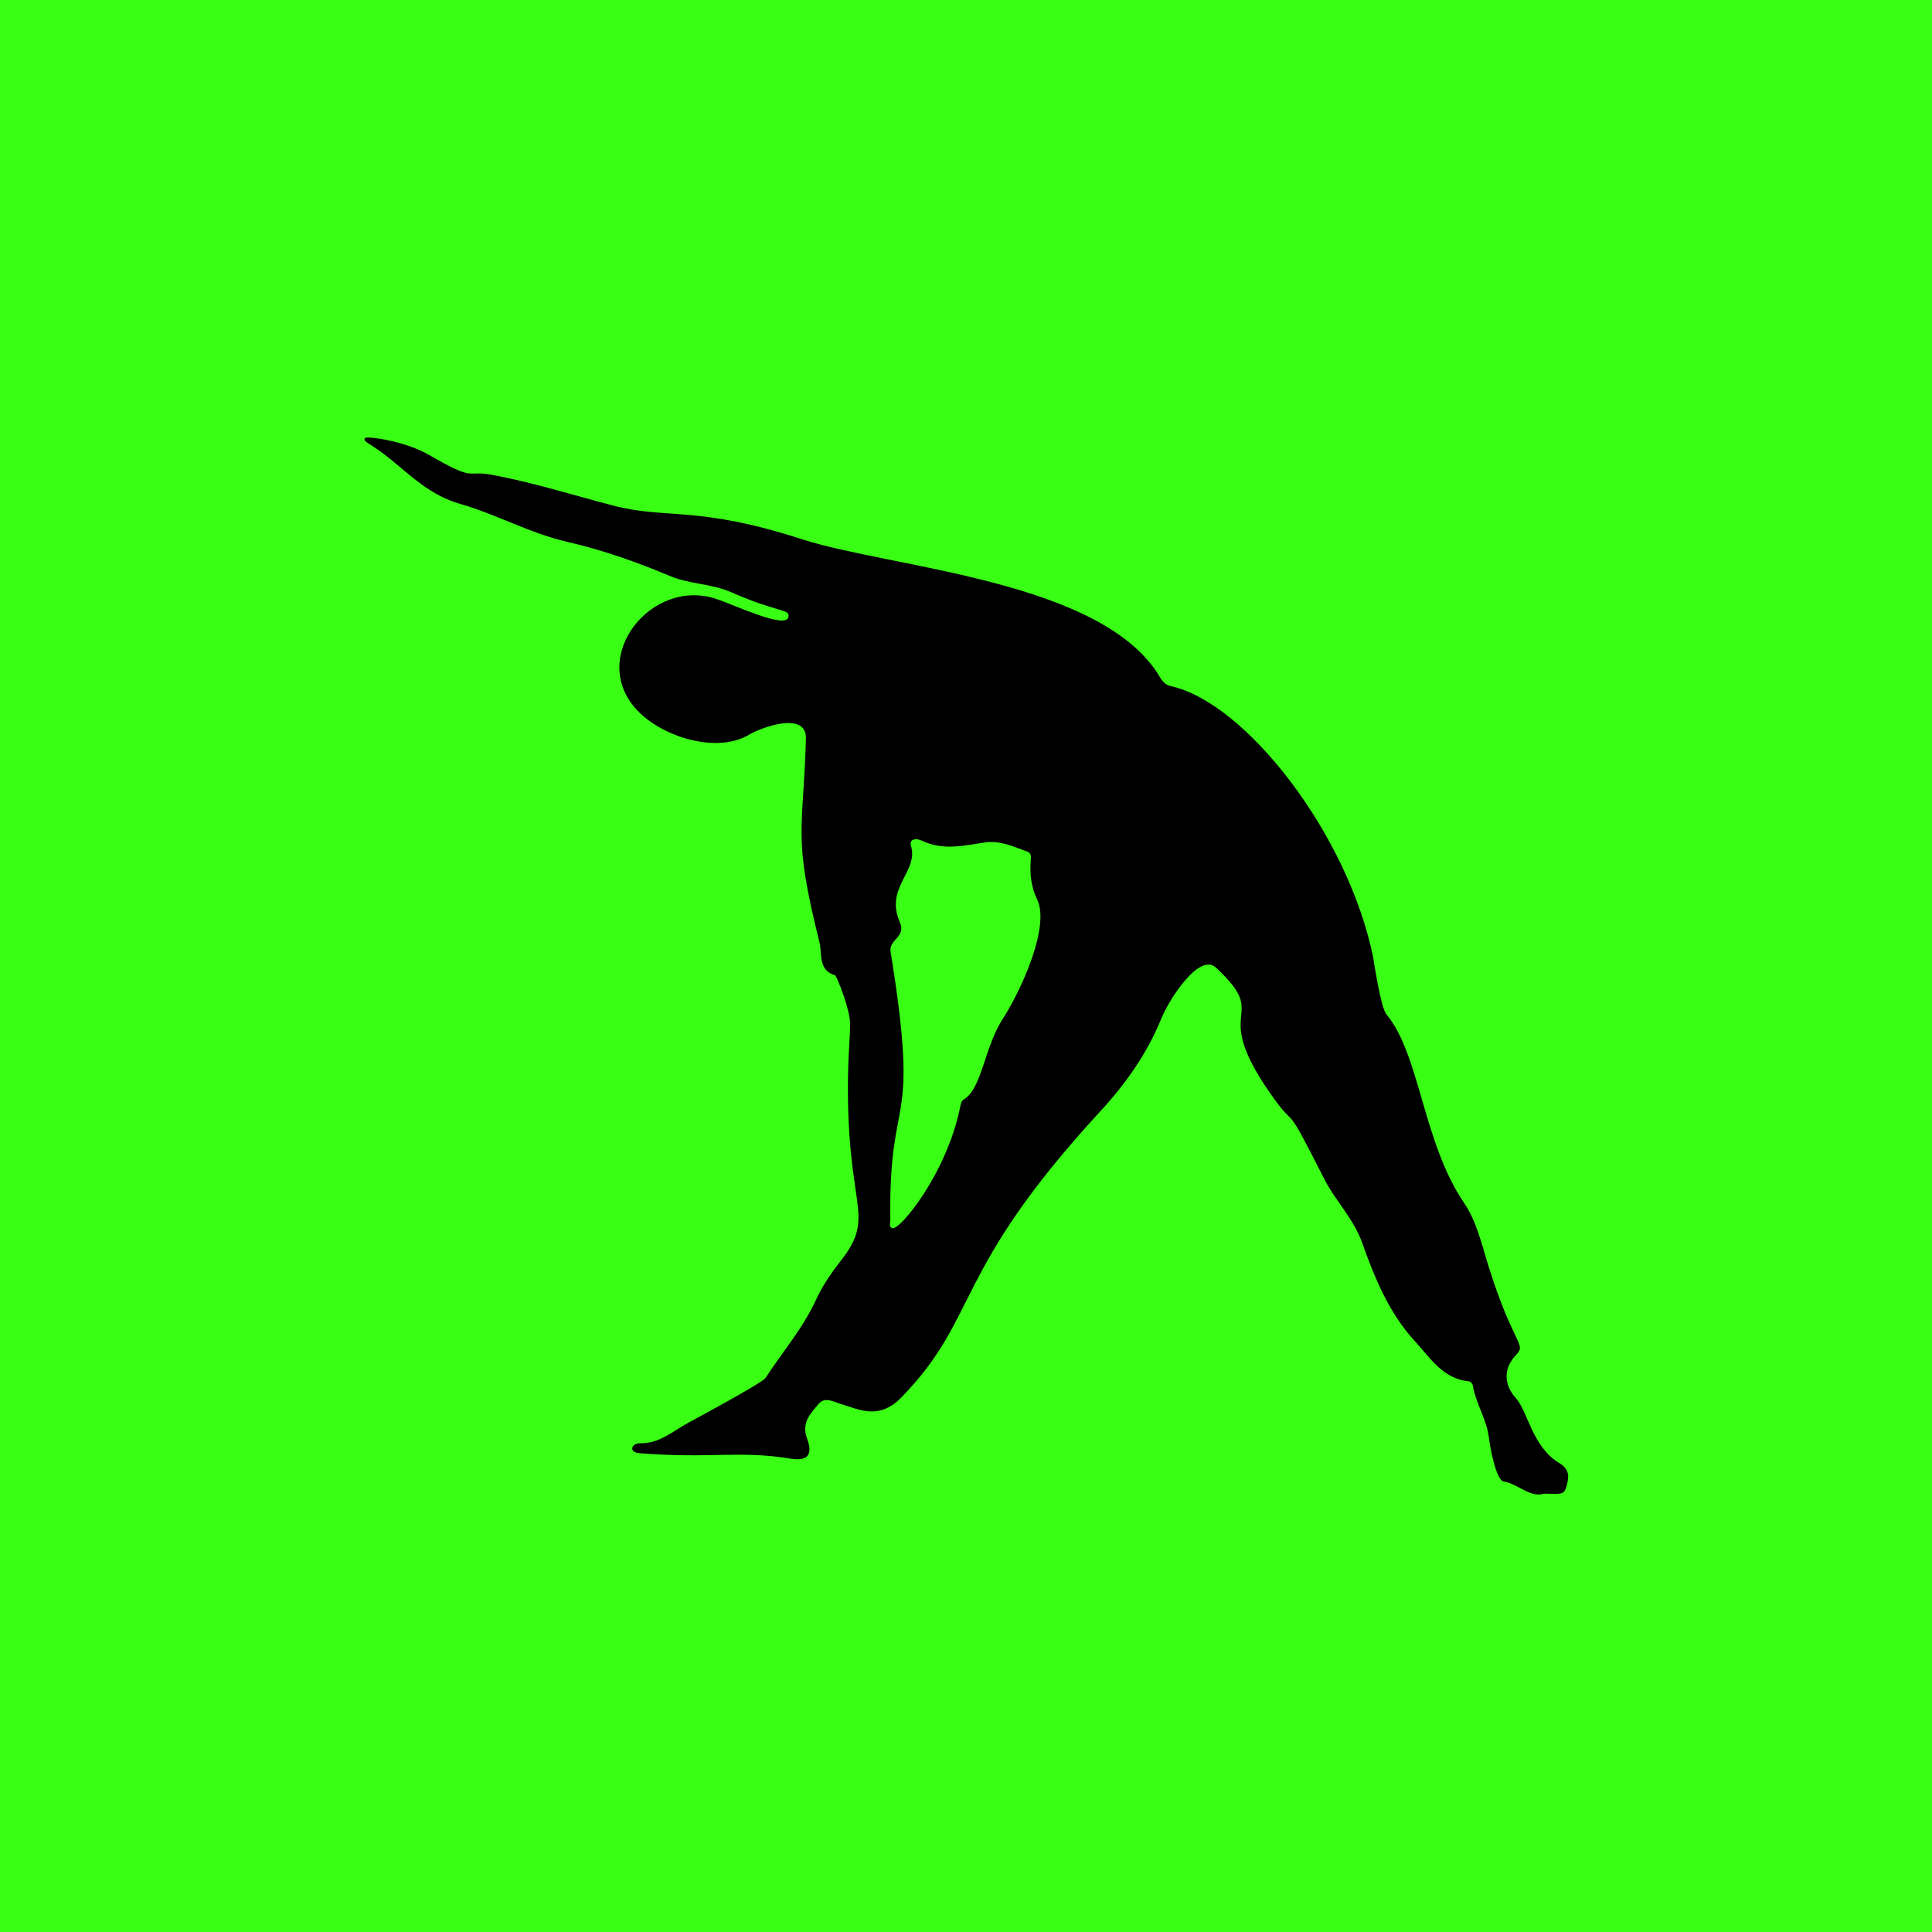
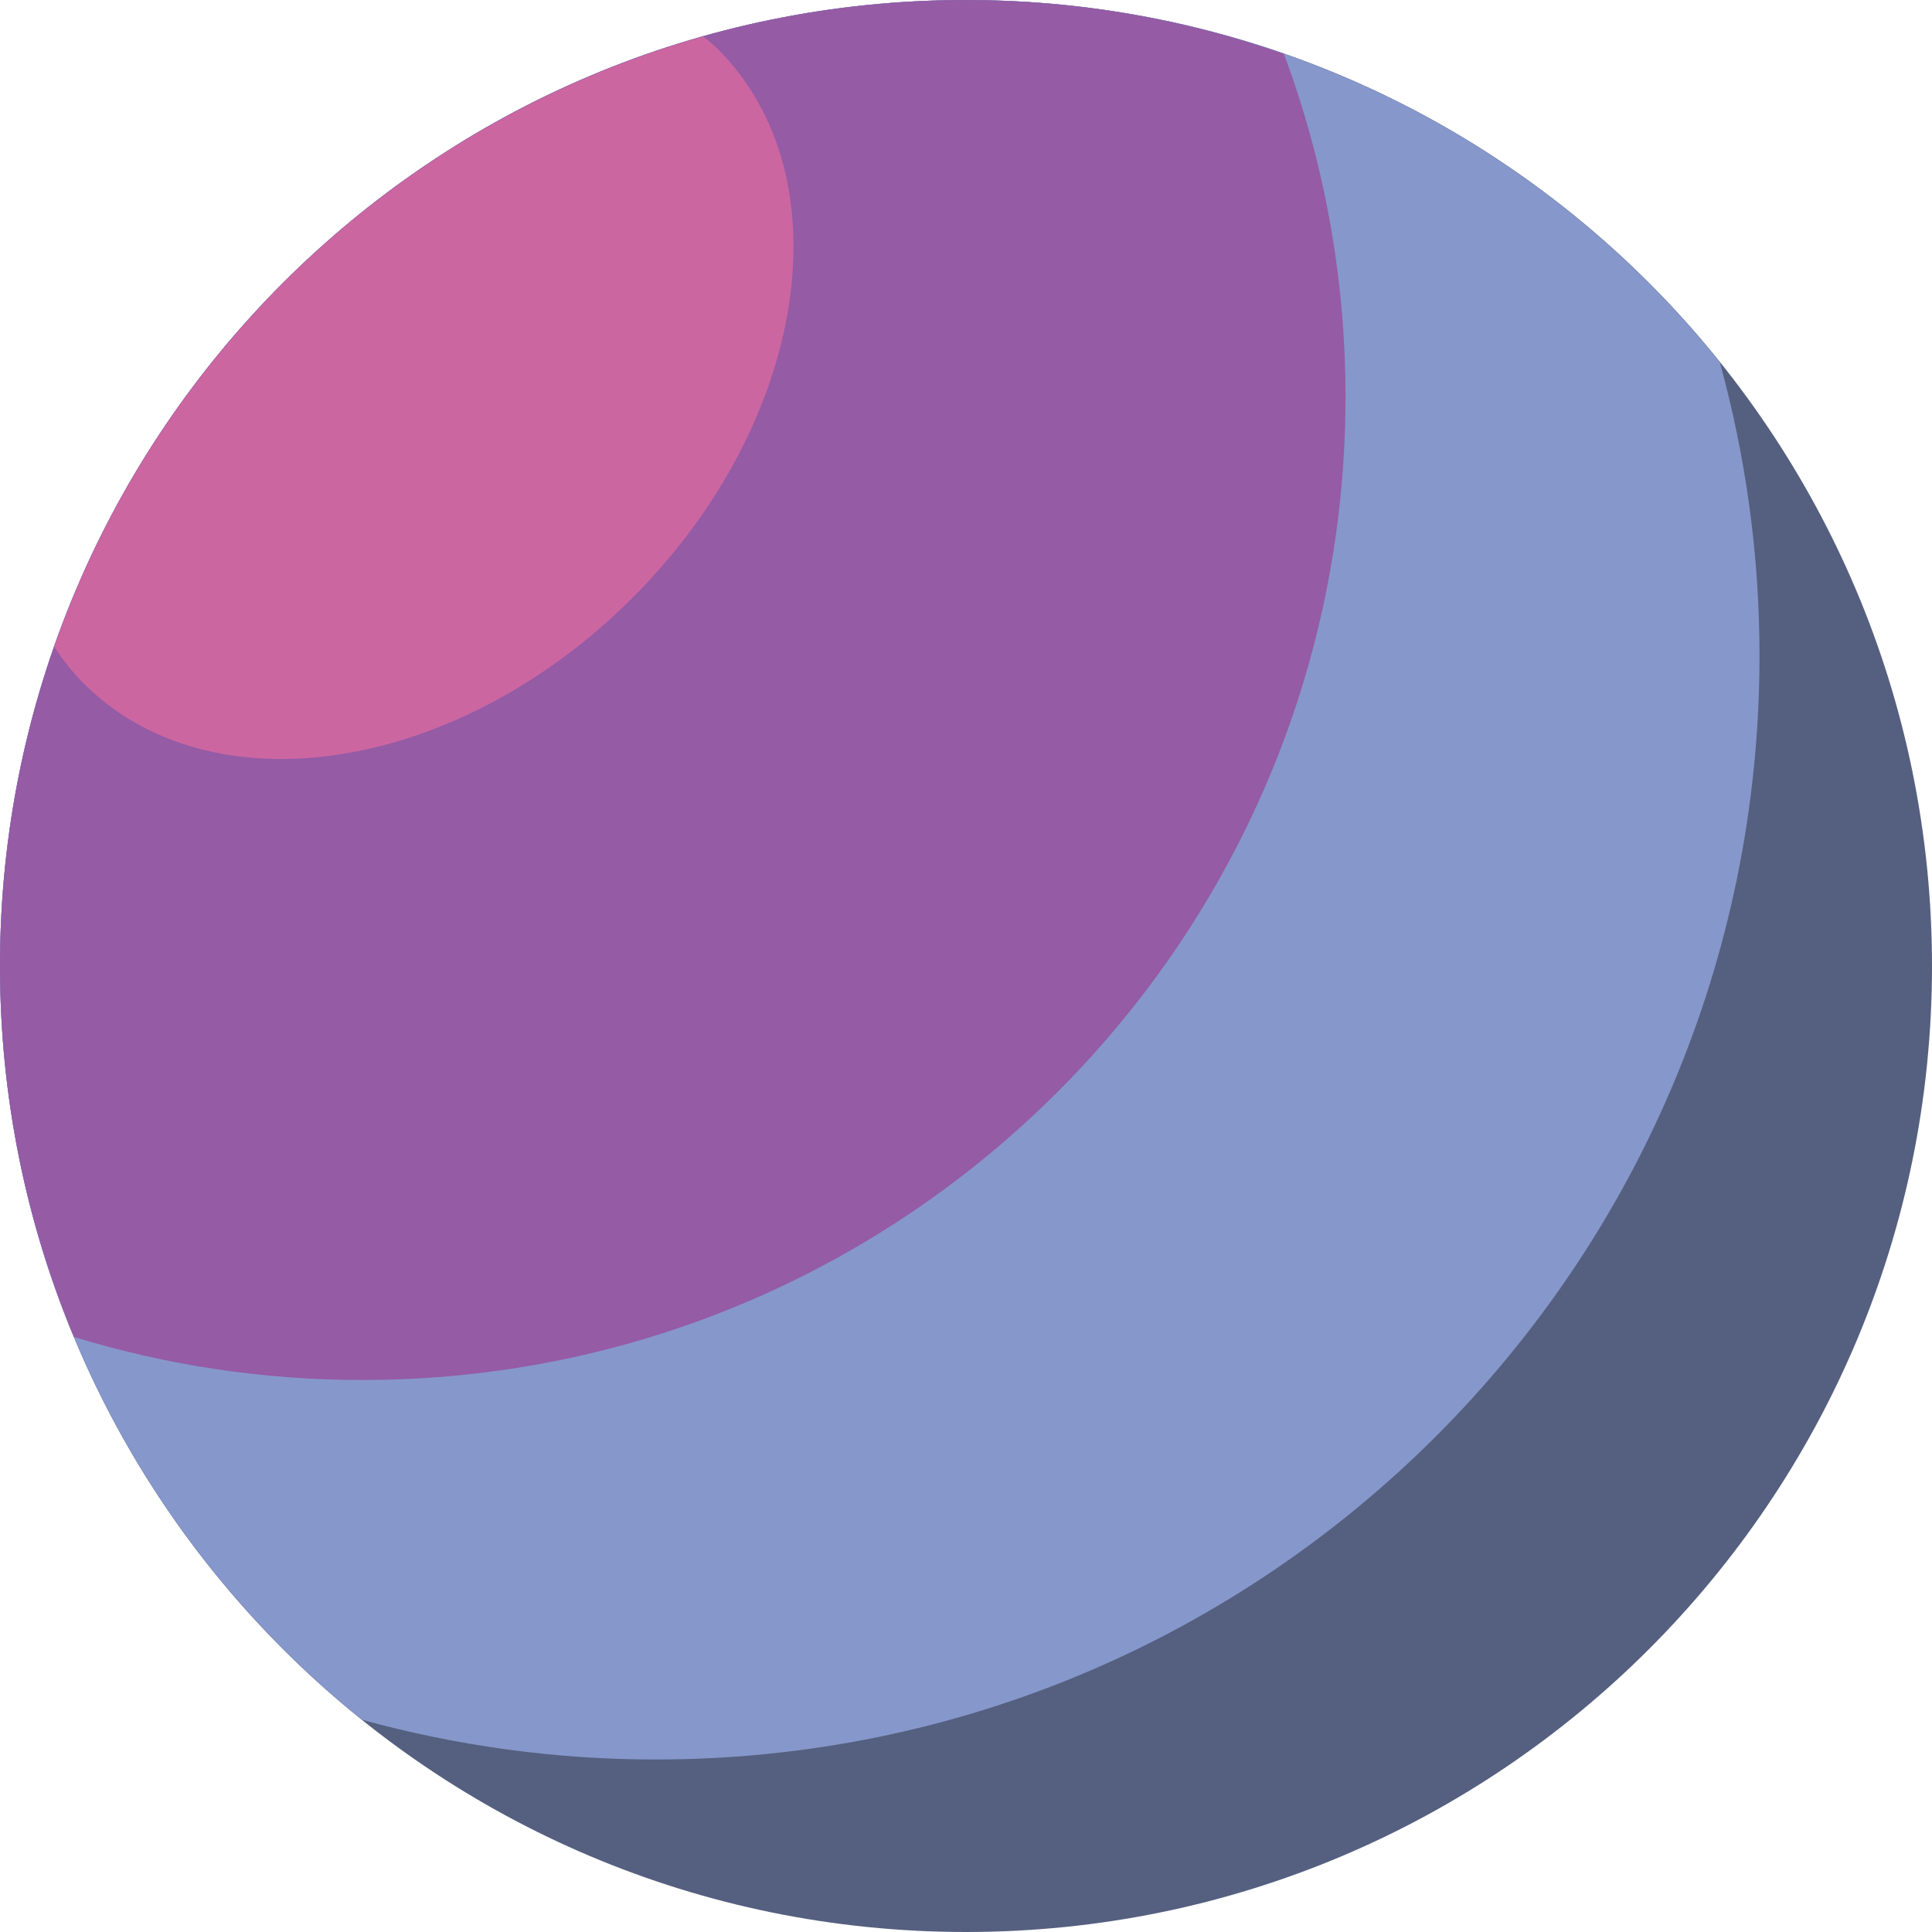
- <svg xmlns="http://www.w3.org/2000/svg" version="1.1" id="Layer_1" x="0px" y="0px" viewBox="0 0 1901.003 1901.003" enable-background="new 0 0 1901.003 1901.003" xml:space="preserve">
-   <rect width="1901.003" height="1901.003" fill="#39FF14" />
-   <g transform="translate(333 408) scale(0.65)">
-     <path d="M1825.348,1633.382c-22.034,6.624-39.107-14.612-61.301-18.376c-12.639-2.144-21.588-58.244-22.411-65.671   c-3.143-28.376-19.957-52.31-24.517-80.109c-0.364-2.221-3.308-5.558-5.301-5.746c-39.833-3.751-58.618-35.162-82.297-60.916   c-39.507-42.969-60.961-96.102-79.906-149.078c-13.252-37.057-40.534-63.354-57.501-96.883   c-65.765-129.96-36.757-64.695-81.912-129.694c-93.123-134.051,3.369-110.118-81.515-189.618   c-26.008-24.358-72.49,50.844-82.527,75.762c-21.612,53.658-54.472,99.887-92.777,141.464   c-225.842,245.134-181.451,309.623-300.859,432.831c-34.047,35.13-63.73,18.797-91.748,10.355   c-11.399-3.434-24.298-11.591-33.939-0.132c-12.001,14.264-26.096,28.34-17.682,51.402c7.102,19.463,7.139,36.642-24.76,31.401   c-77.476-12.728-120.019,0.217-227.877-8.136c-19.042-1.474-11.938-15.436-0.331-15.112c30.232,0.842,51.329-19.473,75.485-32.206   c3.344-1.763,109.811-58.969,114.821-66.652c25.747-39.484,56.793-75.531,76.691-118.81c9.813-21.345,23.222-40.666,37.542-58.972   c55.32-70.719,5.969-77.79,10.893-289.431c0.517-22.232,2.402-44.431,3.016-66.663c0.648-23.453-20.792-75.045-22.605-75.591   c-26.513-7.972-19.359-32.249-23.908-50.406c-41.036-163.805-24.248-166.156-20.442-307.933   c1.152-42.916-69.083-16.171-85.252-6.412c-50.572,30.525-134.74,2.785-171.748-38.198c-72.357-80.13,23.1-199.372,121.103-166.988   c27.136,8.967,105.141,46.117,109.31,27.716c2.959-13.061-13.53-5.684-86.802-37.876c-29.7-13.049-62.767-11.973-92.462-24.463   c-50.366-21.185-101.894-39.381-155.131-51.577c-56.627-12.972-107.59-41.832-162.39-57.536   c-43.874-12.572-72.4-40.549-104.571-66.94C48.12,42.25,36.595,41.8,40.054,35.45c1.856-3.407,59.703,3.962,96.003,24.934   c72.974,42.16,56.453,23.45,94.719,30.428c62.834,11.457,123.525,30.796,185.113,46.838   c81.059,21.114,127.393-0.364,285.566,50.863c135.873,44.005,455.547,61.679,542.382,209.262   c3.755,6.381,8.528,11.502,16.269,13.204c113.329,24.919,268.377,224.068,306.348,411.006c0.805,3.964,11.082,75.206,20.017,85.88   c50.757,60.638,55.015,193.615,117.643,285.604c18.725,27.504,26.064,60.955,35.922,92.576   c39.335,126.177,59.472,119.63,42.238,137.816c-18.72,19.754-18.502,44.219,0.241,65.086c18.185,20.245,24.568,73.502,65.758,98.24   c16.732,10.048,14.484,22.479,10.142,36.936C1854.859,1635.965,1848.844,1633.382,1825.348,1633.382z M835.465,1219.507   c0.06,4.074-2.644,9.581,2.635,11.92c11.139,4.934,83.6-83.724,103.361-184.854c0.78-3.991,1.68-7.801,5.265-9.969   c27.72-16.759,30.563-78.379,59.459-122.875c26.124-40.228,71.584-138.249,51.564-179.757c-9.07-18.806-11.243-37.983-9.797-58.187   c0.389-5.43,1.661-11.85-5.176-14.301c-21.136-7.577-41.013-17.572-65.52-13.719c-31.338,4.926-63.45,12.309-94.751-3.19   c-6.077-3.009-19.308-3.625-15.692,8.522c11.551,38.802-40.207,62.434-16.96,115.191c10.01,22.716-17.02,26.206-14.049,44.494   C881.62,1094.806,832.493,1016.129,835.465,1219.507z" />
-   </g>
+ <svg xmlns="http://www.w3.org/2000/svg" height="800px" width="800px" version="1.1" id="Capa_1" viewBox="0 0 56 56" xml:space="preserve">
+   <circle style="fill:#556080;" cx="28" cy="28" r="28" />
+   <path style="fill:#8697CB;" d="M51,19c0-2.945-0.406-5.793-1.15-8.501C44.718,4.101,36.84,0,28,0C12.536,0,0,12.536,0,28  c0,8.84,4.101,16.718,10.499,21.85C13.207,50.594,16.055,51,19,51C36.673,51,51,36.673,51,19z" />
+   <path style="fill:#955BA5;" d="M0,28c0,3.81,0.764,7.441,2.143,10.752C4.786,39.562,7.591,40,10.5,40C26.24,40,39,27.24,39,11.5  c0-3.497-0.633-6.845-1.785-9.94C34.328,0.553,31.23,0,28,0C12.536,0,0,12.536,0,28z" />
+   <path style="fill:#CC66A1;" d="M1.571,18.75c0.251,0.373,0.526,0.732,0.85,1.056c3.71,3.71,10.833,2.602,15.91-2.475  c5.077-5.077,6.185-12.2,2.475-15.91c-0.132-0.132-0.279-0.245-0.419-0.365C11.599,3.535,4.567,10.191,1.571,18.75z" />
</svg>
